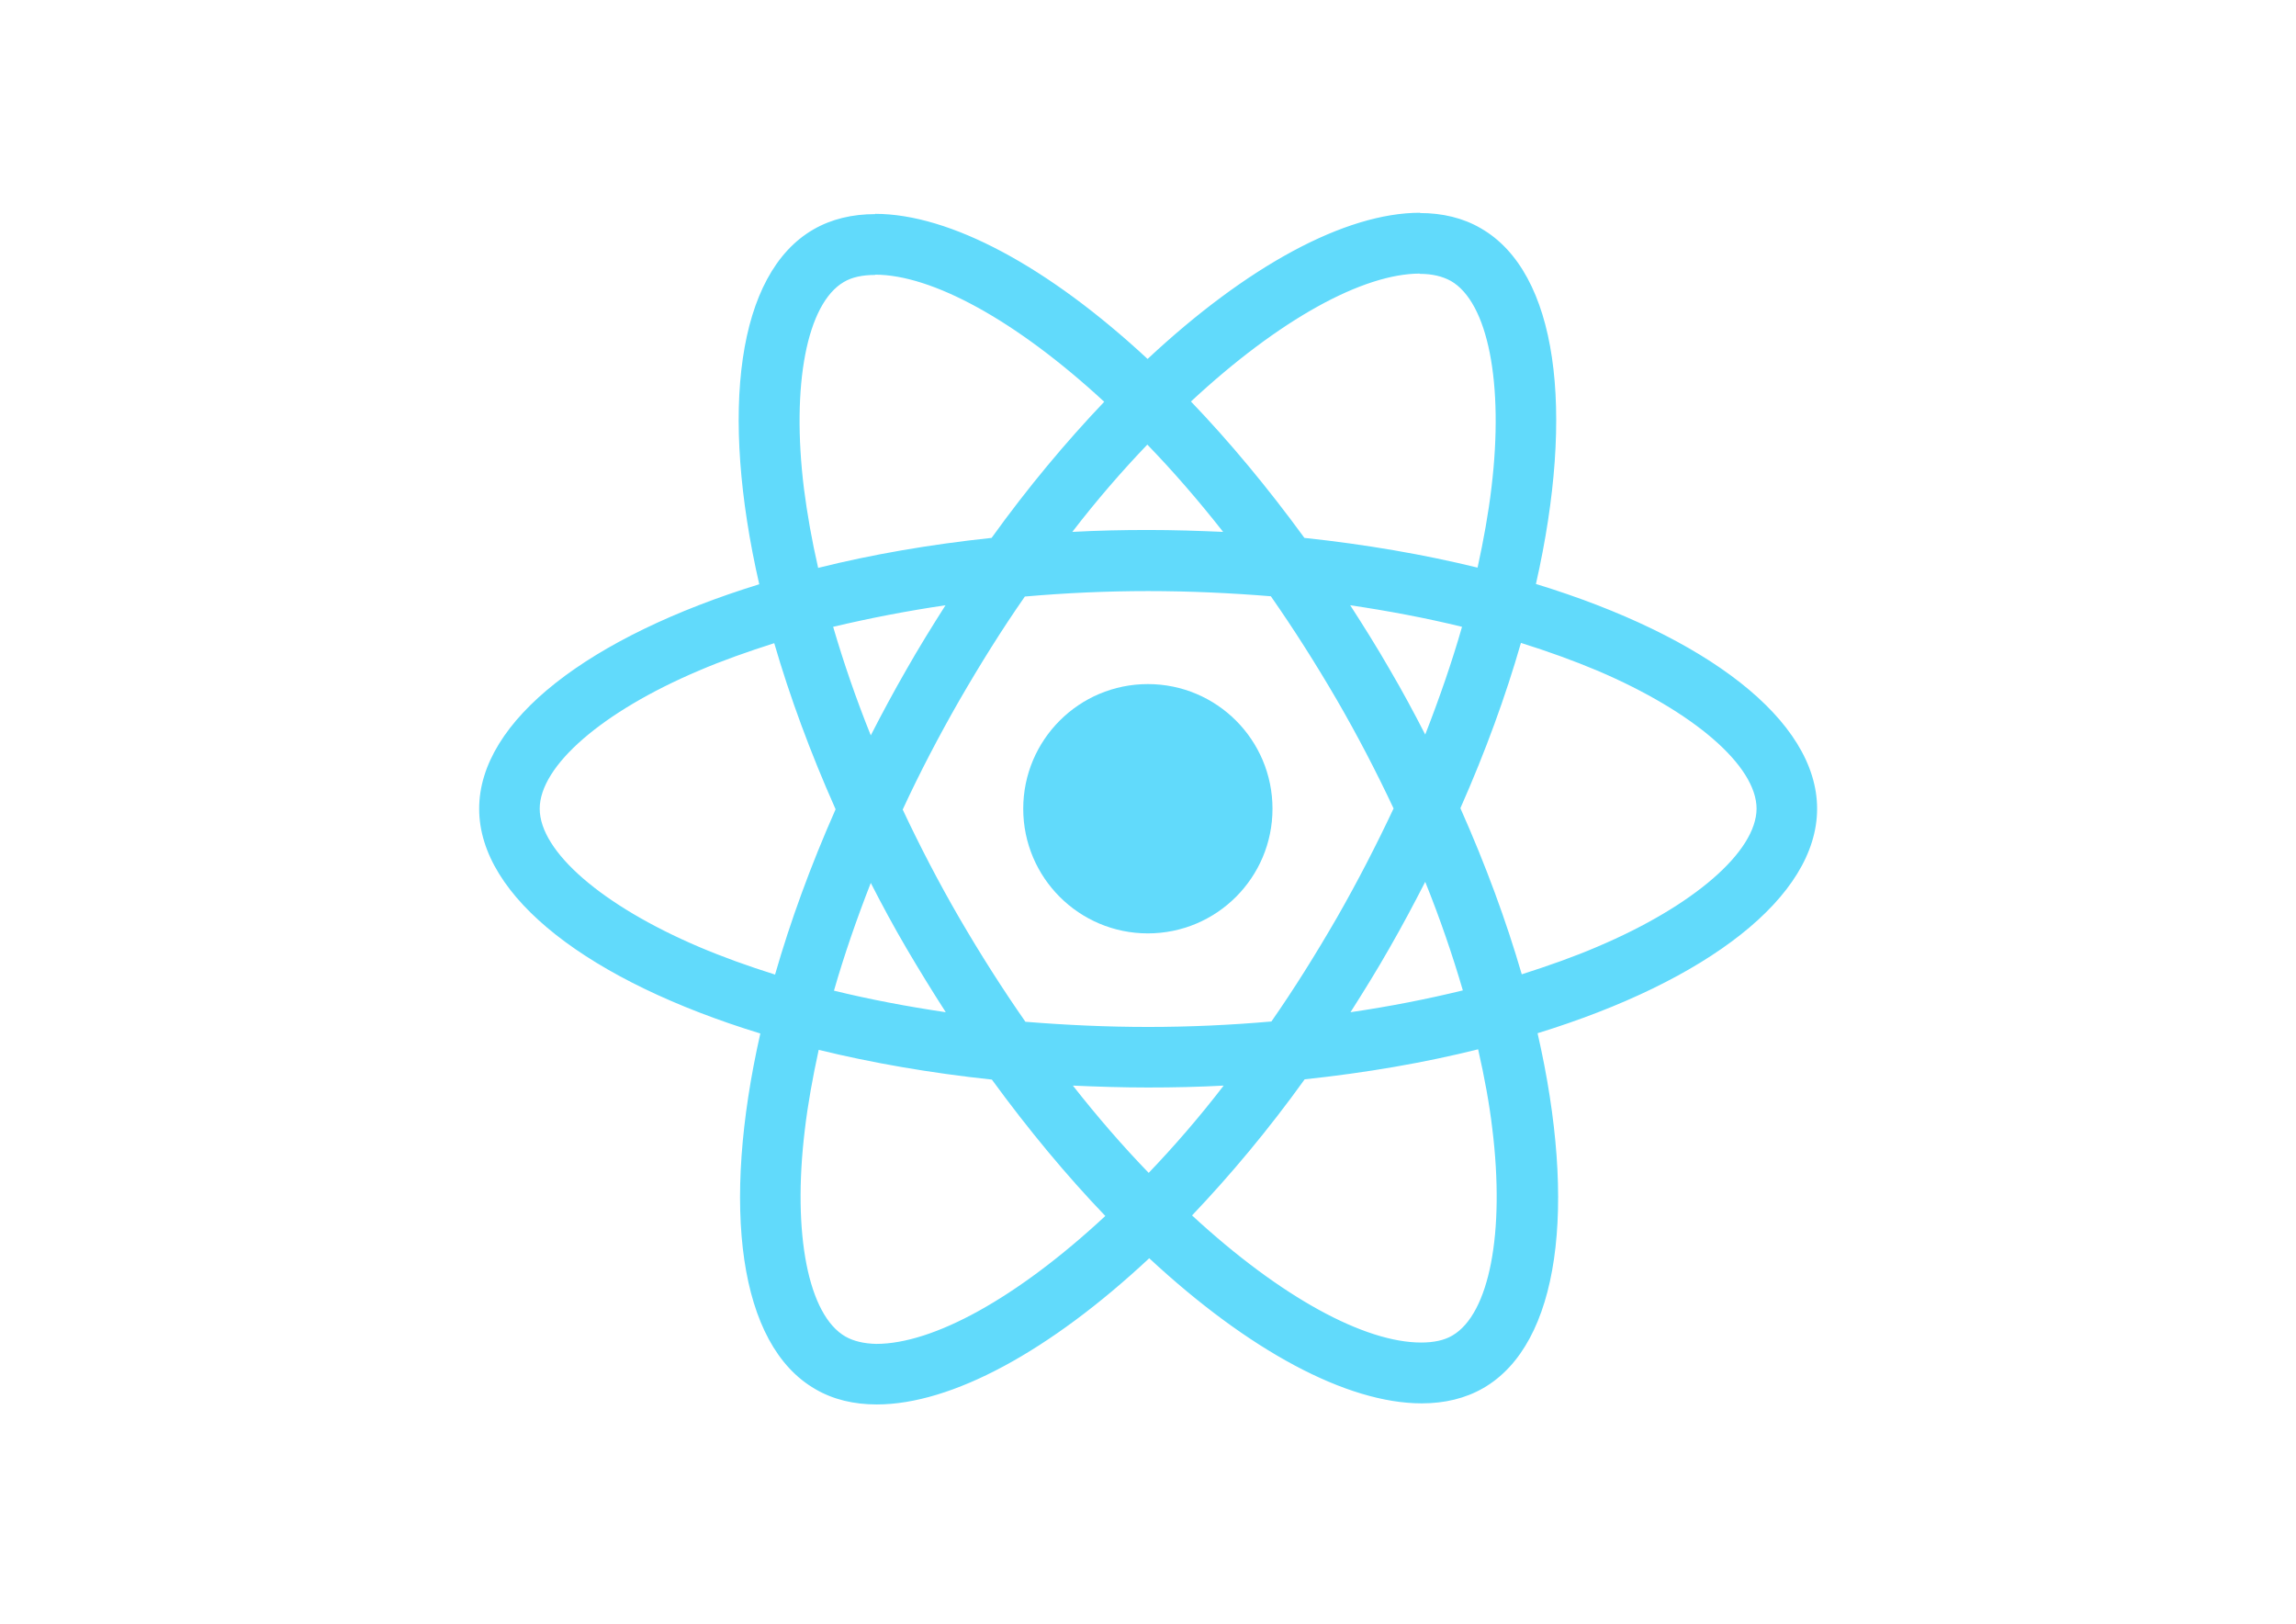
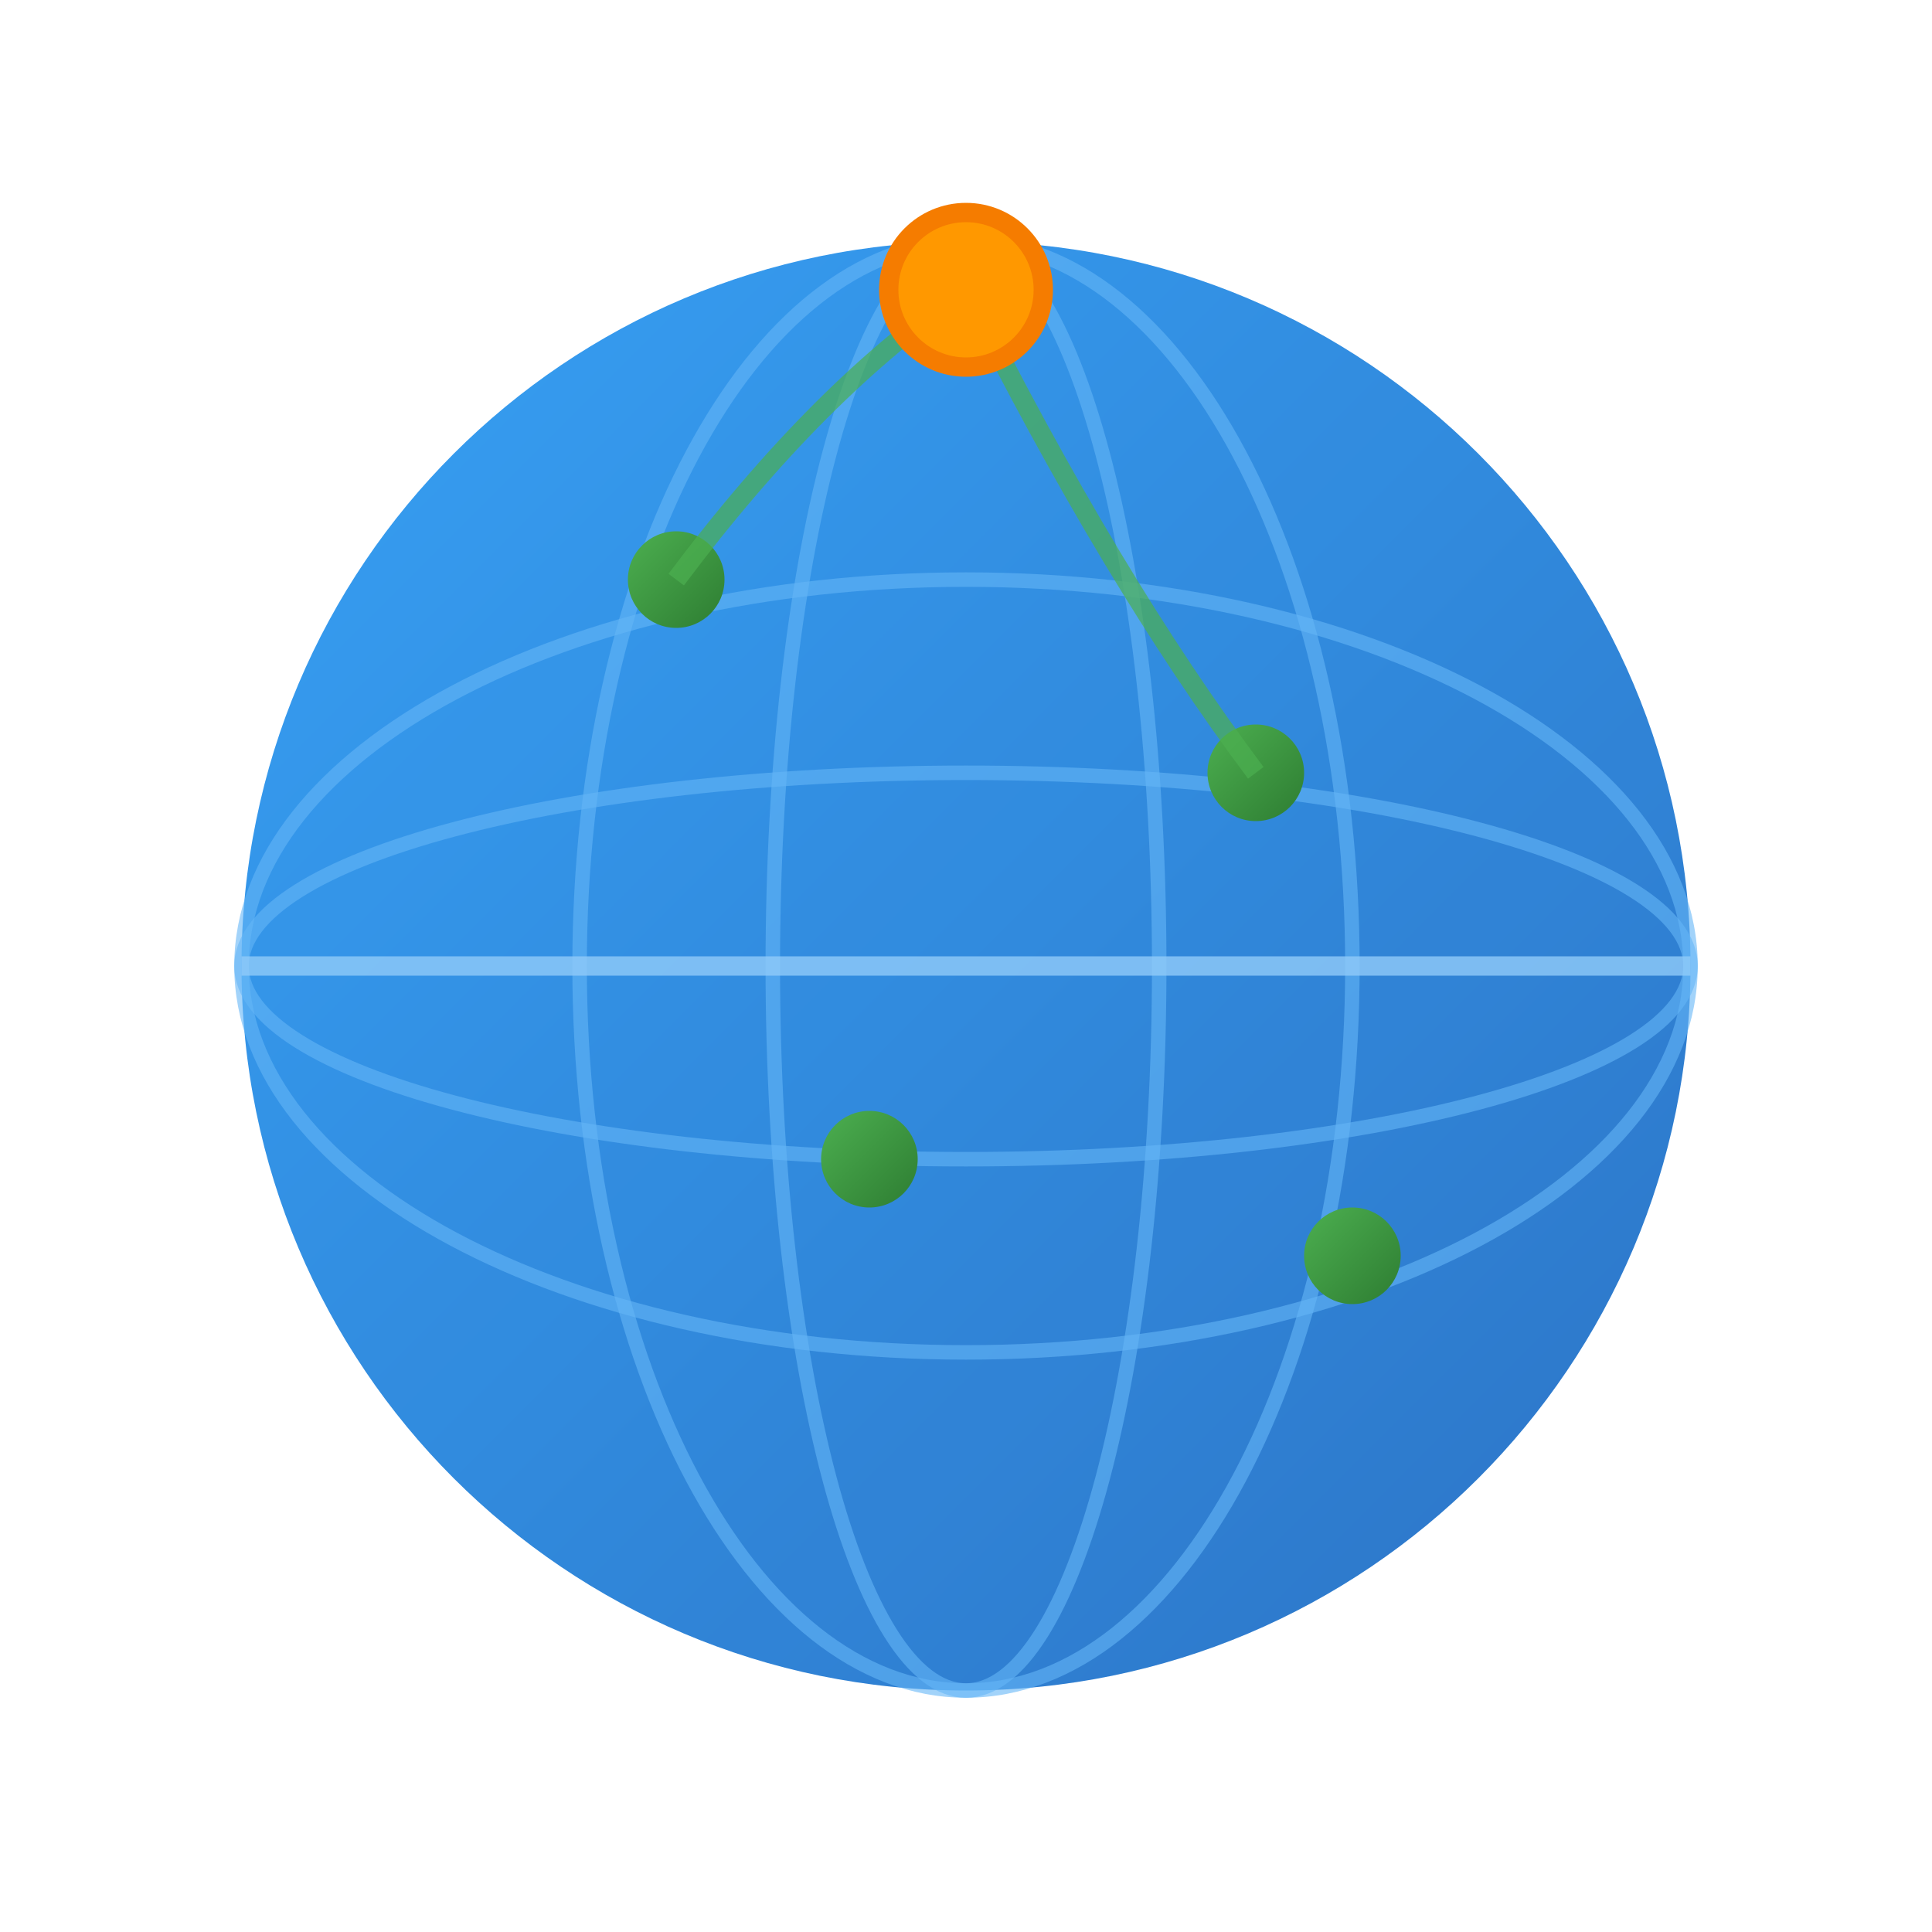
- <svg xmlns="http://www.w3.org/2000/svg" viewBox="0 0 841.9 595.3">
-   <g fill="#61DAFB">
-     <path d="M666.3 296.5c0-32.5-40.7-63.3-103.1-82.4 14.4-63.6 8-114.2-20.2-130.4-6.5-3.8-14.1-5.6-22.4-5.6v22.3c4.6 0 8.3.9 11.4 2.6 13.6 7.8 19.5 37.5 14.9 75.7-1.1 9.4-2.9 19.3-5.1 29.4-19.6-4.8-41-8.5-63.5-10.9-13.5-18.5-27.5-35.3-41.6-50 32.6-30.3 63.2-46.9 84-46.9V78c-27.5 0-63.5 19.6-99.9 53.6-36.4-33.8-72.4-53.2-99.9-53.2v22.3c20.7 0 51.4 16.5 84 46.6-14 14.7-28 31.4-41.3 49.9-22.6 2.4-44 6.1-63.6 11-2.3-10-4-19.7-5.2-29-4.7-38.2 1.1-67.9 14.6-75.8 3-1.8 6.9-2.6 11.5-2.6V78.5c-8.4 0-16 1.8-22.6 5.6-28.1 16.2-34.4 66.7-19.9 130.1-62.2 19.2-102.7 49.9-102.7 82.3 0 32.5 40.7 63.3 103.1 82.4-14.4 63.6-8 114.2 20.2 130.4 6.5 3.8 14.1 5.6 22.5 5.6 27.5 0 63.5-19.6 99.9-53.6 36.4 33.8 72.4 53.2 99.9 53.2 8.4 0 16-1.8 22.6-5.6 28.1-16.2 34.4-66.7 19.9-130.1 62-19.1 102.5-49.9 102.5-82.3zm-130.2-66.7c-3.7 12.9-8.3 26.2-13.5 39.5-4.1-8-8.4-16-13.1-24-4.6-8-9.5-15.8-14.4-23.4 14.2 2.1 27.9 4.7 41 7.9zm-45.8 106.5c-7.8 13.5-15.8 26.3-24.1 38.2-14.9 1.3-30 2-45.2 2-15.1 0-30.2-.7-45-1.9-8.3-11.9-16.4-24.6-24.2-38-7.6-13.1-14.5-26.4-20.8-39.8 6.2-13.4 13.2-26.8 20.7-39.9 7.8-13.5 15.8-26.3 24.1-38.2 14.9-1.3 30-2 45.2-2 15.1 0 30.2.7 45 1.9 8.3 11.9 16.4 24.6 24.2 38 7.6 13.1 14.5 26.4 20.8 39.8-6.3 13.4-13.2 26.8-20.7 39.9zm32.3-13c5.4 13.4 10 26.8 13.8 39.8-13.1 3.2-26.9 5.9-41.2 8 4.9-7.7 9.8-15.6 14.4-23.7 4.6-8 8.9-16.1 13-24.1zM421.2 430c-9.3-9.6-18.6-20.3-27.8-32 9 .4 18.2.7 27.5.7 9.4 0 18.7-.2 27.8-.7-9 11.7-18.3 22.4-27.5 32zm-74.4-58.9c-14.2-2.1-27.9-4.7-41-7.9 3.7-12.9 8.3-26.2 13.5-39.5 4.1 8 8.4 16 13.1 24 4.7 8 9.5 15.8 14.4 23.4zM420.7 163c9.3 9.6 18.6 20.3 27.8 32-9-.4-18.2-.7-27.5-.7-9.4 0-18.7.2-27.8.7 9-11.7 18.3-22.4 27.5-32zm-74 58.9c-4.9 7.7-9.8 15.6-14.4 23.7-4.6 8-8.9 16-13 24-5.4-13.4-10-26.8-13.8-39.8 13.1-3.1 26.9-5.8 41.2-7.9zm-90.5 125.2c-35.4-15.1-58.3-34.9-58.3-50.6 0-15.7 22.9-35.6 58.3-50.6 8.6-3.7 18-7 27.7-10.1 5.7 19.6 13.2 40 22.5 60.9-9.2 20.8-16.6 41.1-22.2 60.6-9.9-3.1-19.3-6.5-28-10.2zM310 490c-13.6-7.8-19.5-37.5-14.9-75.7 1.1-9.4 2.9-19.3 5.1-29.4 19.6 4.8 41 8.5 63.5 10.9 13.5 18.5 27.5 35.3 41.6 50-32.6 30.3-63.2 46.9-84 46.9-4.5-.1-8.3-1-11.3-2.7zm237.2-76.2c4.7 38.2-1.1 67.9-14.6 75.8-3 1.8-6.9 2.6-11.5 2.6-20.7 0-51.4-16.5-84-46.6 14-14.7 28-31.4 41.3-49.9 22.6-2.4 44-6.1 63.6-11 2.3 10.1 4.1 19.8 5.2 29.1zm38.5-66.7c-8.6 3.7-18 7-27.7 10.1-5.7-19.6-13.2-40-22.5-60.9 9.2-20.8 16.6-41.1 22.2-60.6 9.9 3.1 19.3 6.5 28.1 10.2 35.4 15.1 58.3 34.9 58.3 50.6-.1 15.7-23 35.6-58.4 50.6zM320.8 78.4z" />
-     <circle cx="420.9" cy="296.5" r="45.7" />
-     <path d="M520.5 78.1z" />
-   </g>
+ <svg xmlns="http://www.w3.org/2000/svg" viewBox="0 0 200 200">
+   <defs>
+     <linearGradient id="globeGradient" x1="0%" y1="0%" x2="100%" y2="100%">
+       <stop offset="0%" style="stop-color:#2196F3;stop-opacity:1" />
+       <stop offset="100%" style="stop-color:#1565C0;stop-opacity:1" />
+     </linearGradient>
+     <linearGradient id="dataGradient" x1="0%" y1="0%" x2="100%" y2="100%">
+       <stop offset="0%" style="stop-color:#4CAF50;stop-opacity:1" />
+       <stop offset="100%" style="stop-color:#2E7D32;stop-opacity:1" />
+     </linearGradient>
+   </defs>
+   <circle cx="100" cy="100" r="75" fill="url(#globeGradient)" opacity="0.9" />
+   <ellipse cx="100" cy="100" rx="75" ry="20" fill="none" stroke="#64B5F6" stroke-width="1.5" opacity="0.6" />
+   <ellipse cx="100" cy="100" rx="75" ry="40" fill="none" stroke="#64B5F6" stroke-width="1.5" opacity="0.6" />
+   <ellipse cx="100" cy="100" rx="20" ry="75" fill="none" stroke="#64B5F6" stroke-width="1.5" opacity="0.6" />
+   <ellipse cx="100" cy="100" rx="40" ry="75" fill="none" stroke="#64B5F6" stroke-width="1.5" opacity="0.6" />
+   <line x1="25" y1="100" x2="175" y2="100" stroke="#90CAF9" stroke-width="2" opacity="0.8" />
+   <circle cx="70" cy="60" r="5" fill="url(#dataGradient)">
+     <animate attributeName="opacity" values="0.5;1;0.5" dur="2s" repeatCount="indefinite" />
+   </circle>
+   <circle cx="130" cy="80" r="5" fill="url(#dataGradient)">
+     <animate attributeName="opacity" values="0.5;1;0.5" dur="2s" begin="0.3s" repeatCount="indefinite" />
+   </circle>
+   <circle cx="90" cy="120" r="5" fill="url(#dataGradient)">
+     <animate attributeName="opacity" values="0.5;1;0.5" dur="2s" begin="0.6s" repeatCount="indefinite" />
+   </circle>
+   <circle cx="140" cy="130" r="5" fill="url(#dataGradient)">
+     <animate attributeName="opacity" values="0.5;1;0.5" dur="2s" begin="0.9s" repeatCount="indefinite" />
+   </circle>
+   <path d="M 70 60 Q 85 40 100 30" fill="none" stroke="#4CAF50" stroke-width="2" opacity="0.7">
+     <animate attributeName="stroke-dasharray" values="0,100;100,0" dur="2s" repeatCount="indefinite" />
+   </path>
+   <path d="M 130 80 Q 115 60 100 30" fill="none" stroke="#4CAF50" stroke-width="2" opacity="0.7">
+     <animate attributeName="stroke-dasharray" values="0,100;100,0" dur="2s" begin="0.5s" repeatCount="indefinite" />
+   </path>
+   <circle cx="100" cy="30" r="8" fill="#FF9800" stroke="#F57C00" stroke-width="2">
+     <animate attributeName="r" values="8;10;8" dur="1.5s" repeatCount="indefinite" />
+   </circle>
</svg>
